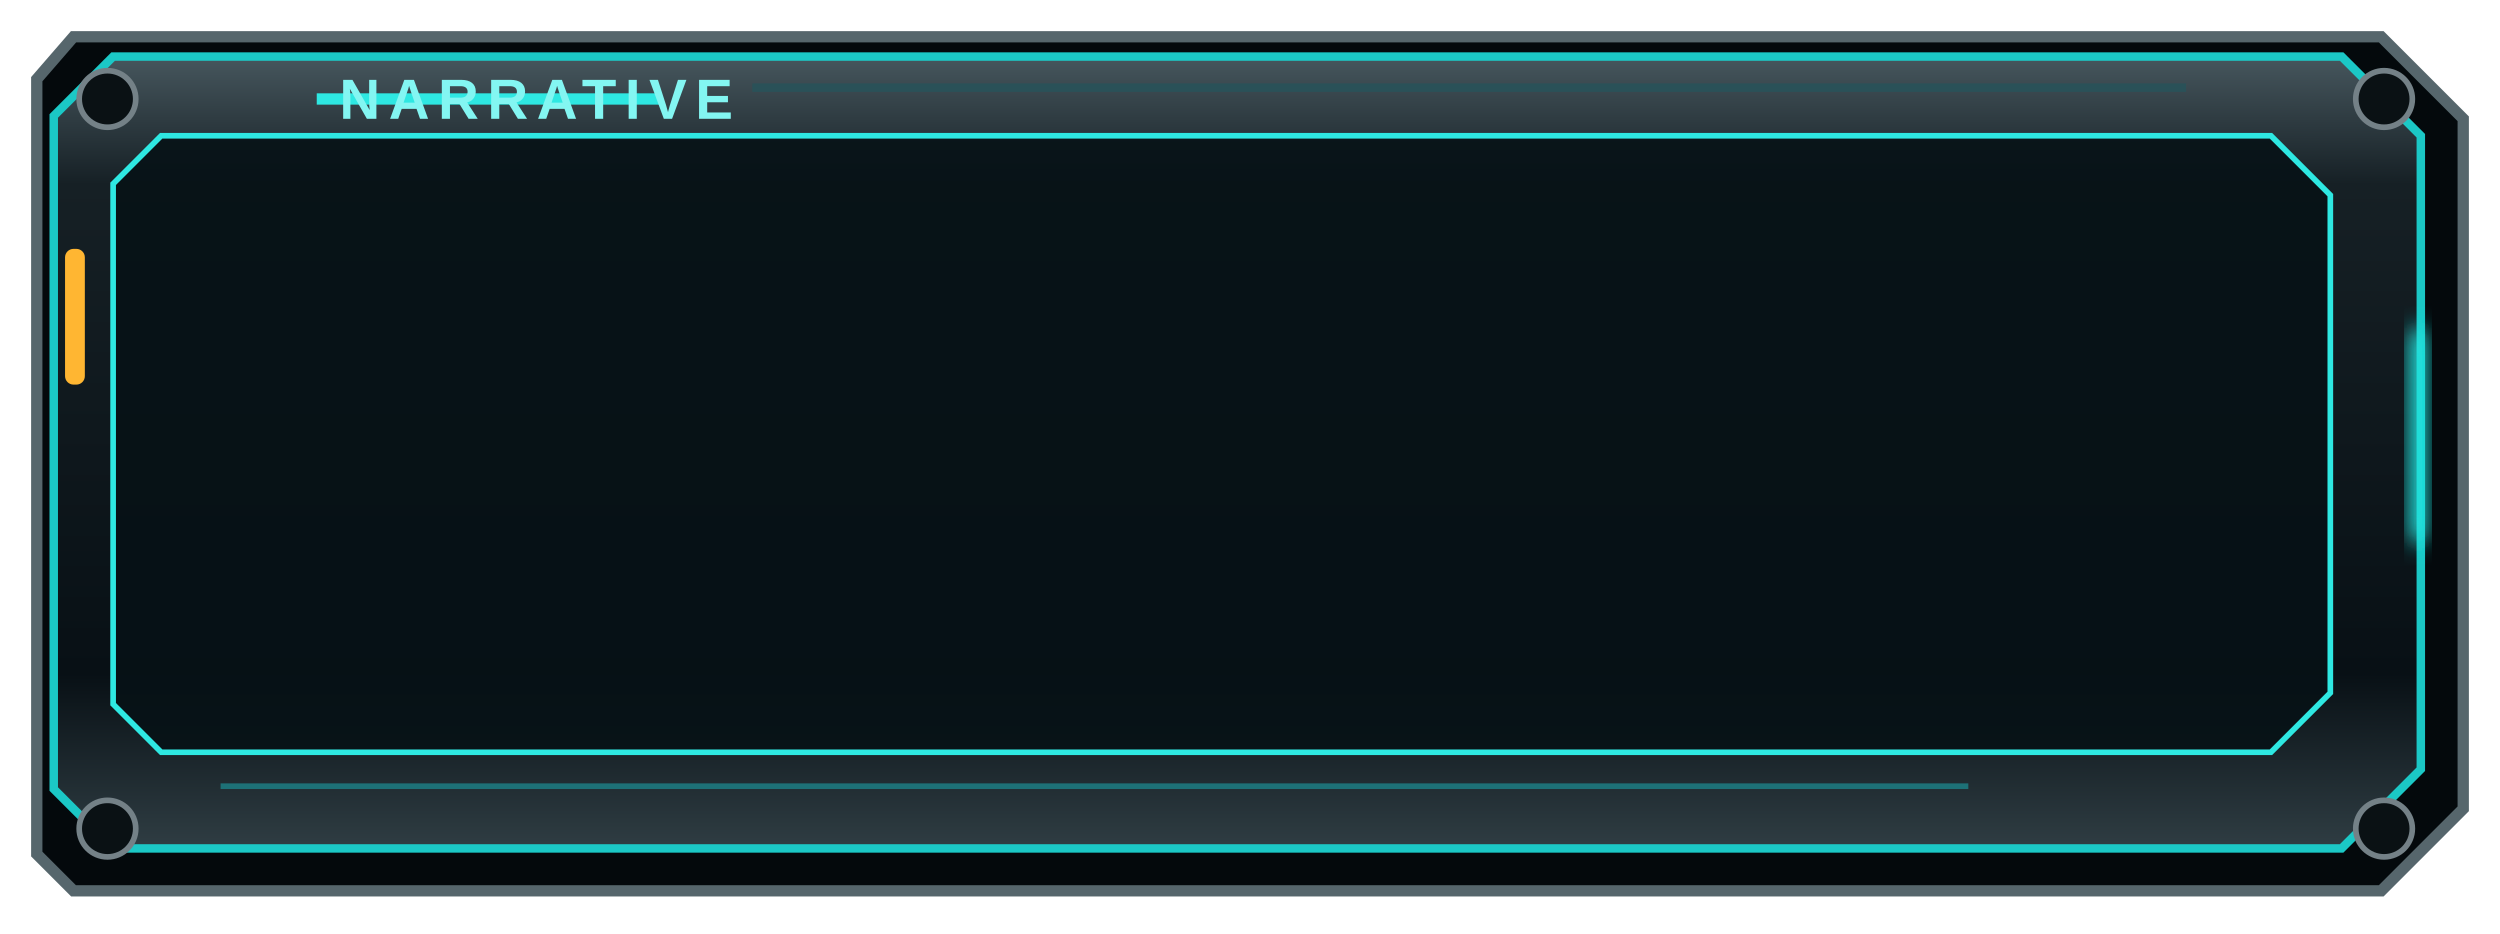
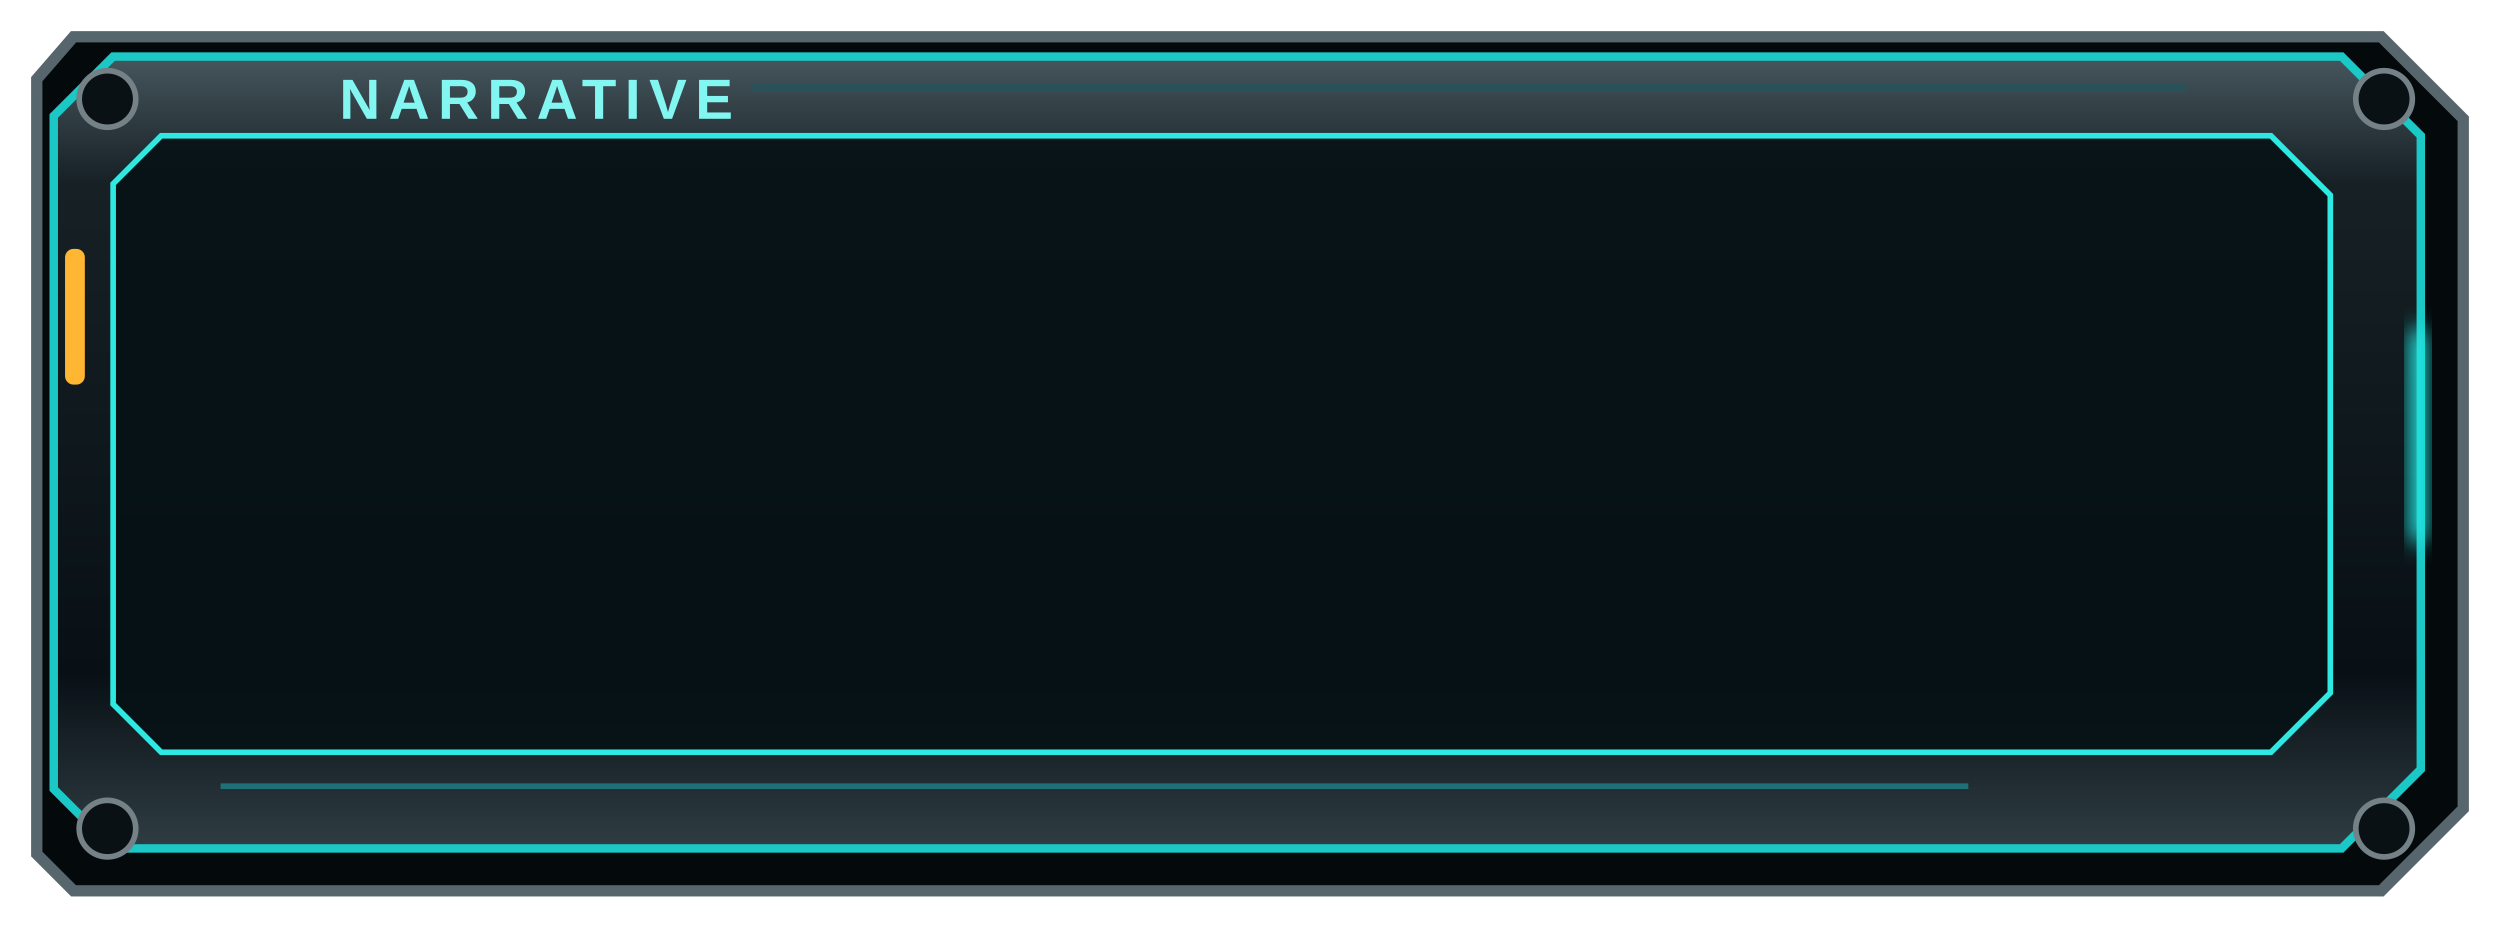
<svg xmlns="http://www.w3.org/2000/svg" viewBox="0 0 884 330">
  <defs>
    <linearGradient id="m" x1="0" y1="0" x2="0" y2="1">
      <stop stop-color="#46565d" />
      <stop offset=".16" stop-color="#162025" />
      <stop offset=".78" stop-color="#081015" />
      <stop offset="1" stop-color="#2f3d43" />
    </linearGradient>
    <filter id="g">
      <feGaussianBlur stdDeviation="4" />
    </filter>
  </defs>
  <path d="M26 13h816l29 29v244l-29 29H26L13 302V28z" fill="#04090c" stroke="#56666c" stroke-width="4" />
  <path d="M40 20h788l28 28v224l-28 28H40l-21-21V41z" fill="url(#m)" stroke="#1bc8c6" stroke-width="3" />
  <path d="M57 48h746l21 21v176l-21 21H57l-17-17V65z" fill="#061116" fill-opacity=".88" stroke="#2ee8e2" stroke-width="2" />
-   <path d="M112 35h122" stroke="#2ee8e2" stroke-width="4" />
  <text x="120" y="42" fill="#83f6f2" font-family="Arial,Helvetica,sans-serif" font-size="20" font-weight="800" letter-spacing="3">NARRATIVE</text>
  <path d="M266 31h507" stroke="#2a5158" stroke-width="3" />
  <path d="M78 278h618" stroke="#1d7177" stroke-width="2" />
  <g fill="#0a1114" stroke="#748187" stroke-width="2">
    <circle cx="38" cy="35" r="10" />
    <circle cx="843" cy="35" r="10" />
    <circle cx="38" cy="293" r="10" />
    <circle cx="843" cy="293" r="10" />
  </g>
  <rect x="23" y="88" width="7" height="48" rx="3" fill="#ffb632" />
  <rect x="851" y="116" width="8" height="76" rx="3" fill="#22e7e2" filter="url(#g)" />
</svg>
